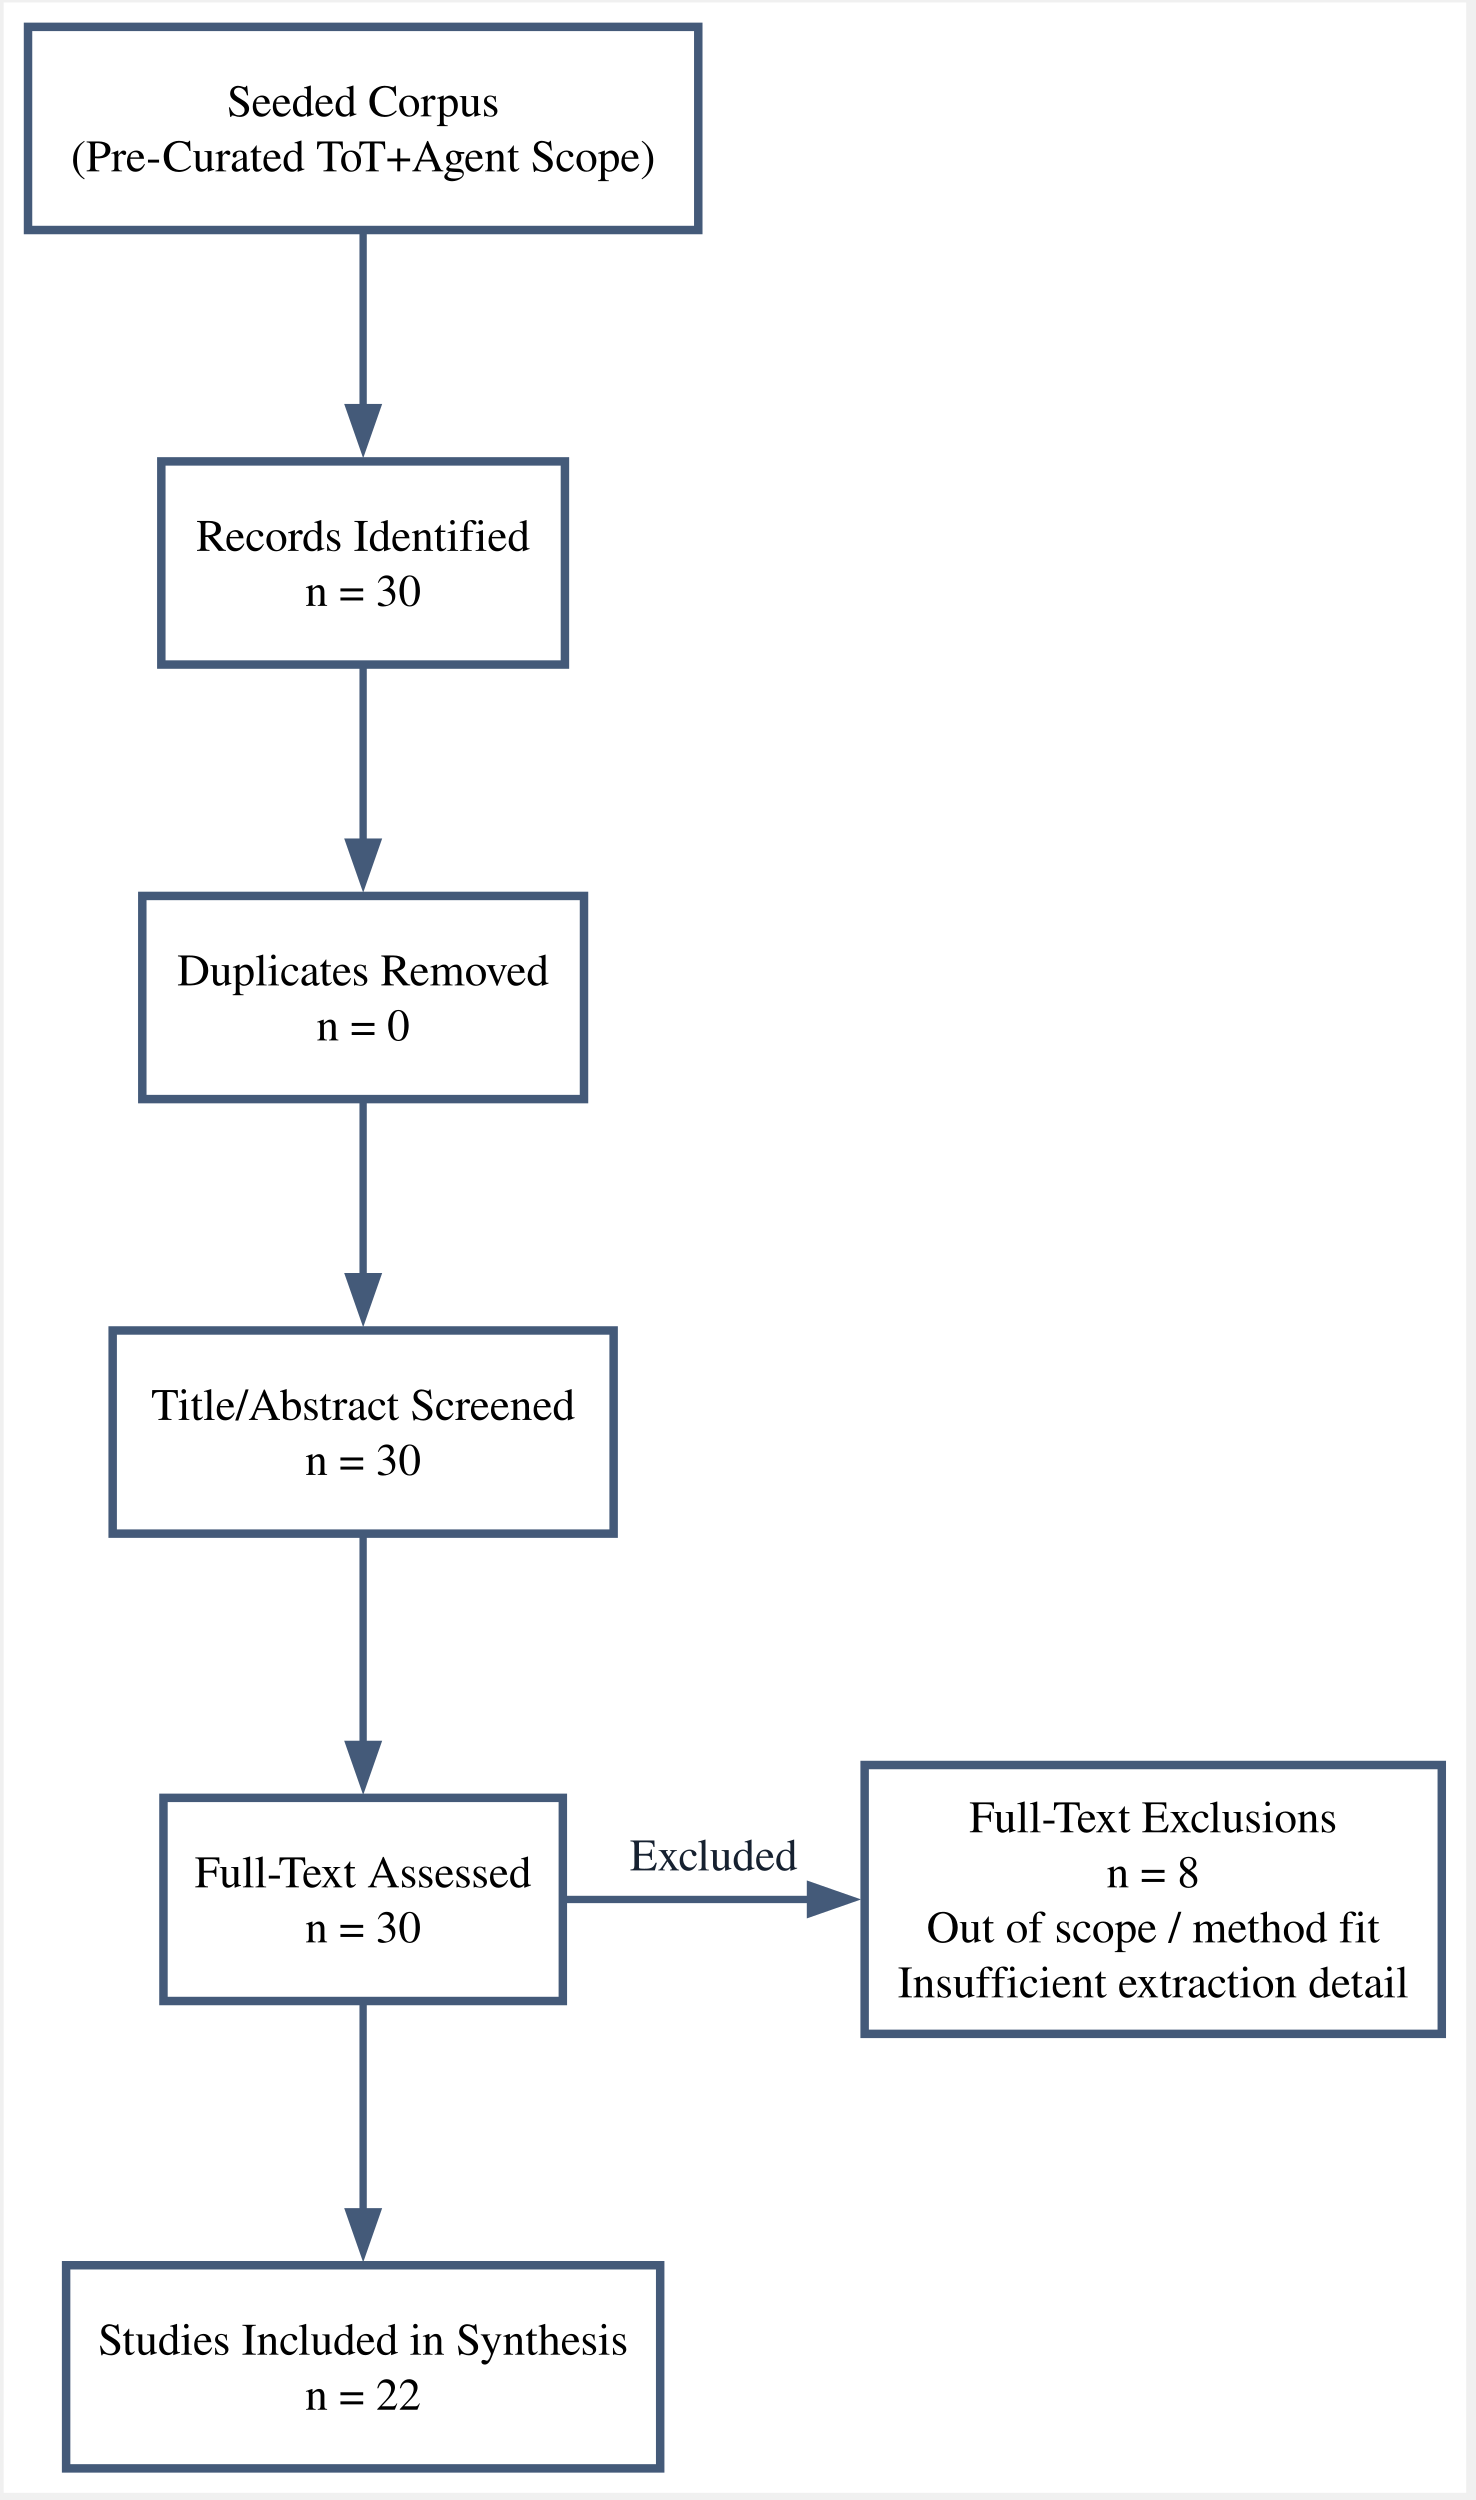
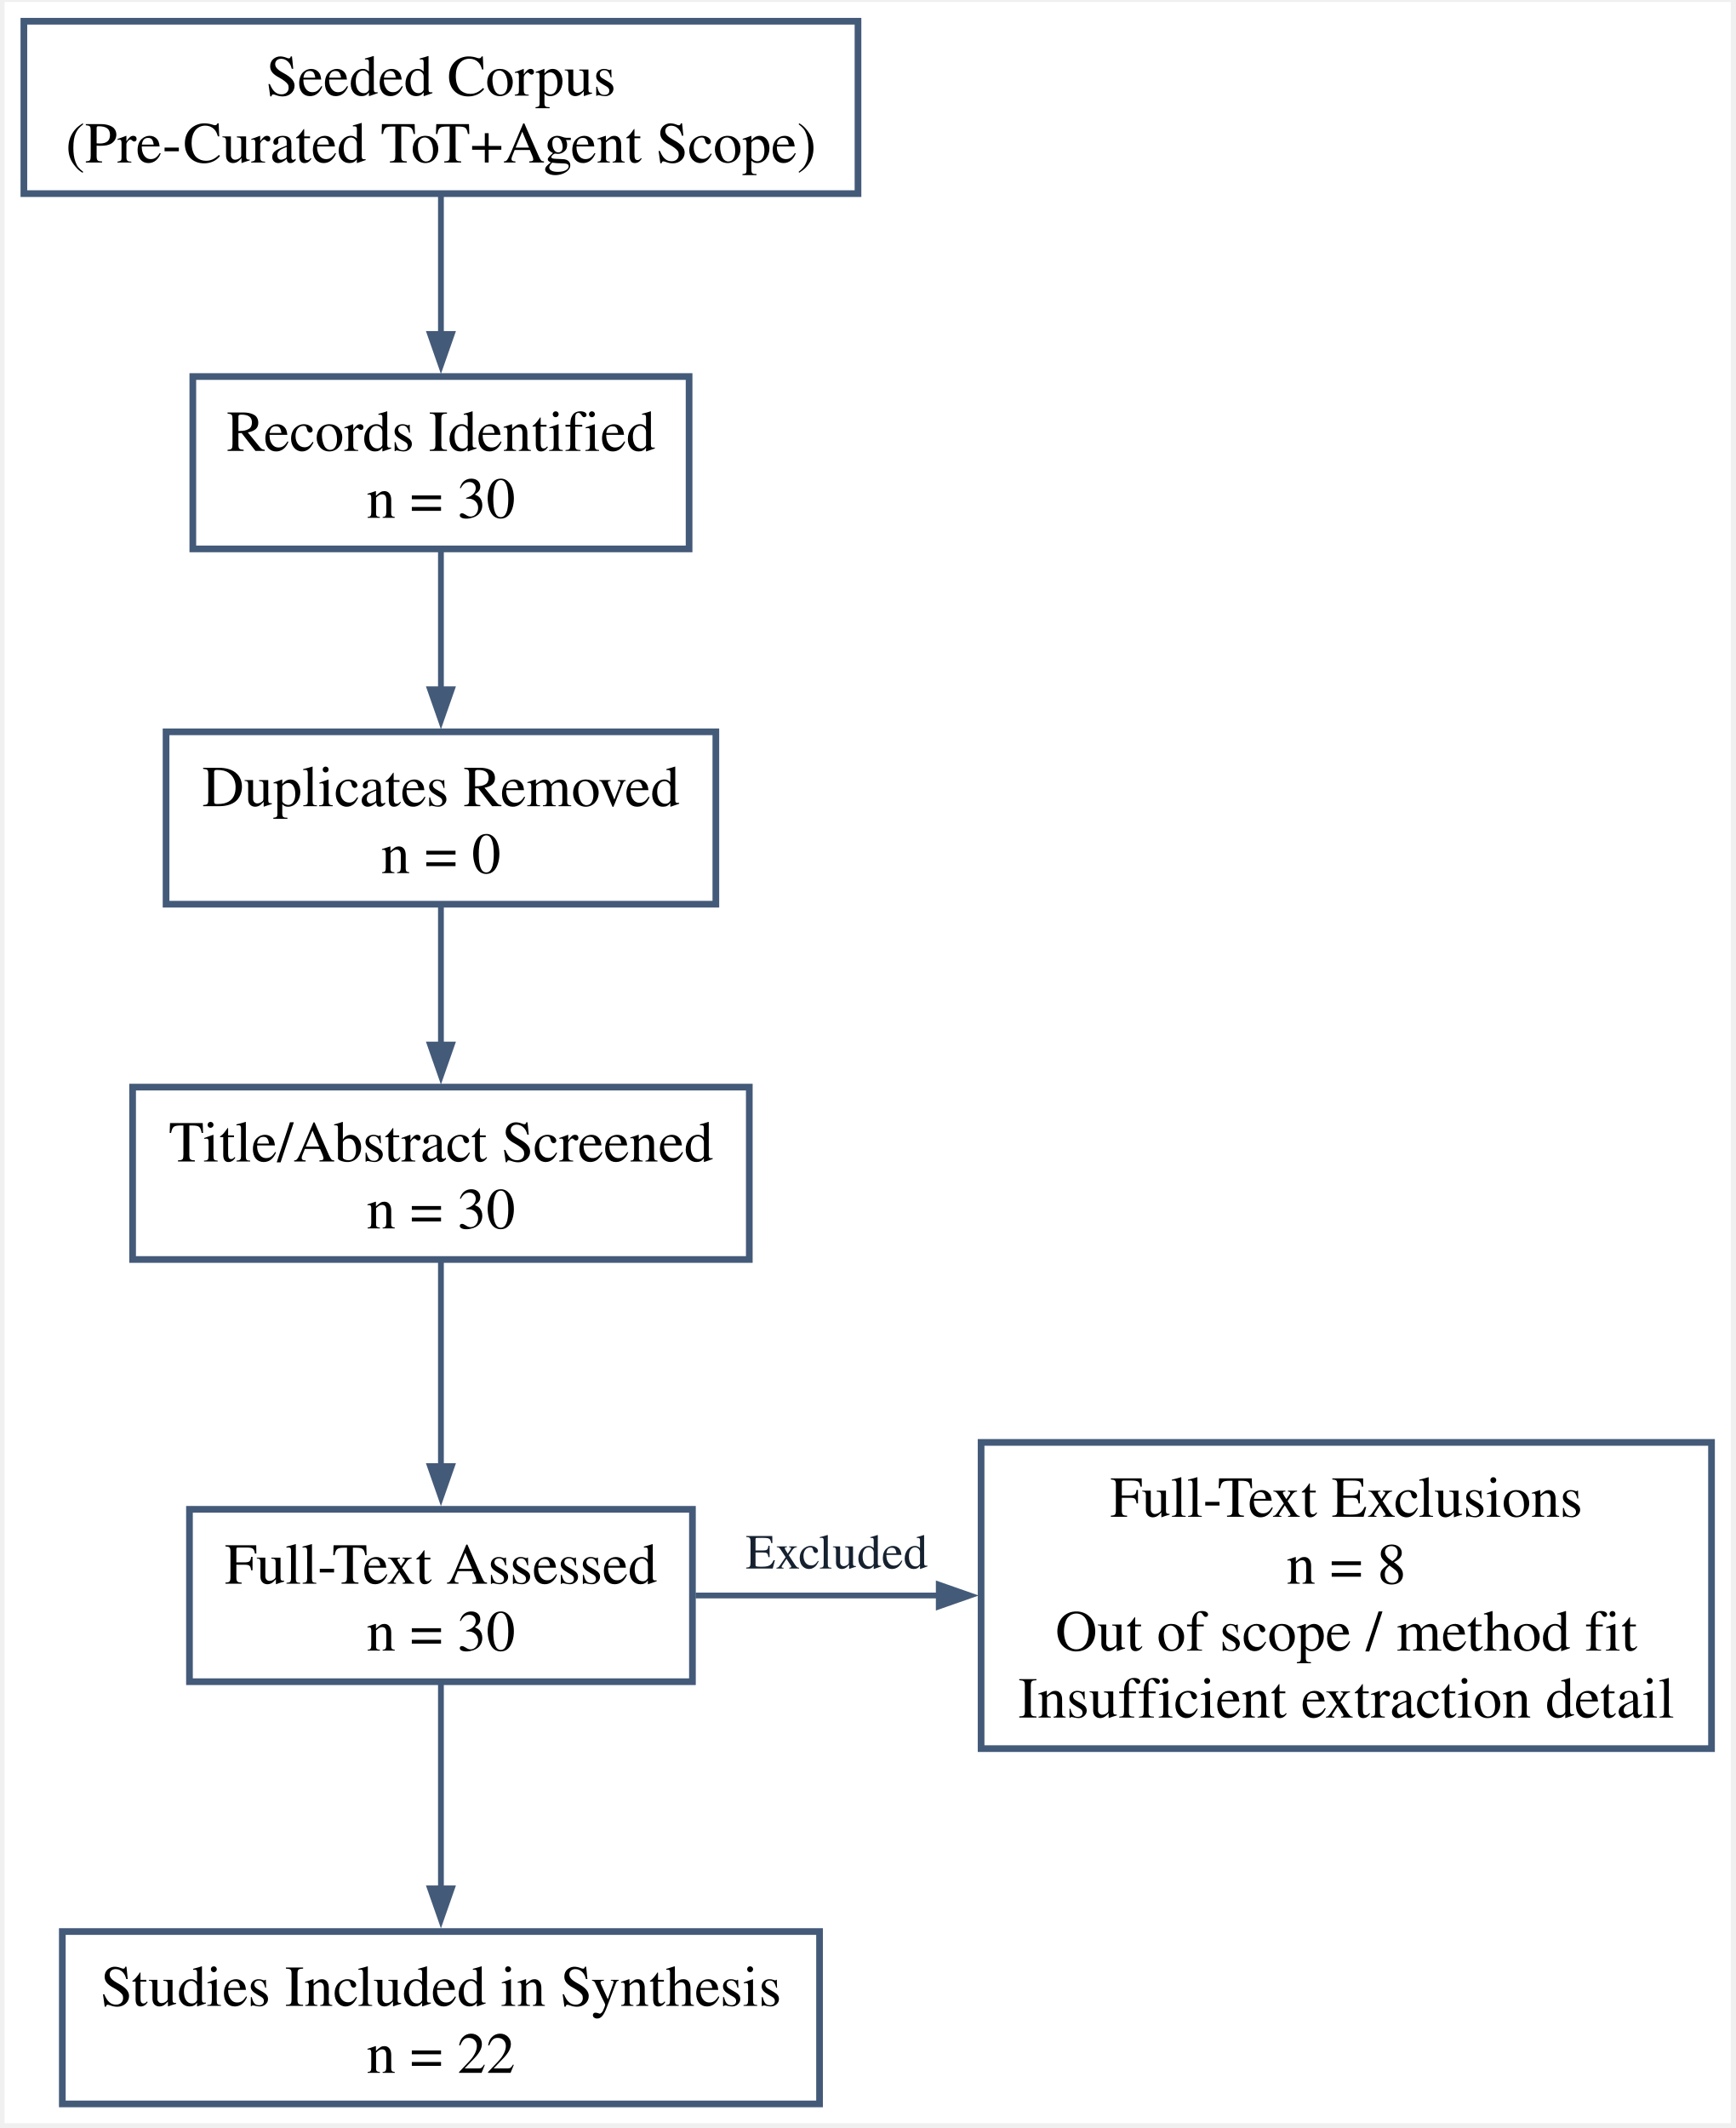
- <svg xmlns="http://www.w3.org/2000/svg" width="262pt" height="444pt" viewBox="1.00 1.00 261.00 443.00">
-   <g id="graph0" class="graph" transform="scale(1 1) rotate(0) translate(5.76 438.4)">
-     <polygon fill="#ffffff" stroke="none" points="-4.32,4.32 -4.32,-436.96 254.84,-436.96 254.84,4.32 -4.32,4.32" />
+ <svg xmlns="http://www.w3.org/2000/svg" width="390pt" height="478pt" viewBox="1.00 1.00 388.00 477.00">
+   <g id="graph0" class="graph" transform="scale(1 1) rotate(0) translate(5.76 472.6)">
+     <polygon fill="#ffffff" stroke="none" points="-4.32,4.32 -4.32,-471.16 382.71,-471.16 382.71,4.32 -4.32,4.32" />
    <g id="node1" class="node">
-       <polygon fill="#ffffff" stroke="#445a79" stroke-width="1.5" points="118.77,-432.64 0,-432.64 0,-396.64 118.77,-396.64 118.77,-432.64" />
-       <text xml:space="preserve" text-anchor="middle" x="59.38" y="-416.79" font-family="Times,serif" font-size="8.00">Seeded Corpus</text>
-       <text xml:space="preserve" text-anchor="middle" x="59.38" y="-407.04" font-family="Times,serif" font-size="8.00">(Pre-Curated ToT+Agent Scope)</text>
+       <polygon fill="#ffffff" stroke="#445a79" stroke-width="1.5" points="187.02,-466.84 0,-466.84 0,-428.2 187.02,-428.2 187.02,-466.84" />
+       <text xml:space="preserve" text-anchor="middle" x="93.51" y="-450.17" font-family="Times,serif" font-size="13.00">Seeded Corpus</text>
+       <text xml:space="preserve" text-anchor="middle" x="93.51" y="-435.17" font-family="Times,serif" font-size="13.00">(Pre-Curated ToT+Agent Scope)</text>
    </g>
    <g id="node2" class="node">
-       <polygon fill="#ffffff" stroke="#445a79" stroke-width="1.5" points="95.14,-355.64 23.62,-355.64 23.62,-319.64 95.14,-319.64 95.14,-355.64" />
-       <text xml:space="preserve" text-anchor="middle" x="59.38" y="-339.79" font-family="Times,serif" font-size="8.00">Records Identified</text>
-       <text xml:space="preserve" text-anchor="middle" x="59.38" y="-330.04" font-family="Times,serif" font-size="8.00">n = 30</text>
+       <polygon fill="#ffffff" stroke="#445a79" stroke-width="1.5" points="149.15,-387.2 37.88,-387.2 37.88,-348.56 149.15,-348.56 149.15,-387.2" />
+       <text xml:space="preserve" text-anchor="middle" x="93.51" y="-370.53" font-family="Times,serif" font-size="13.00">Records Identified</text>
+       <text xml:space="preserve" text-anchor="middle" x="93.51" y="-355.53" font-family="Times,serif" font-size="13.00">n = 30</text>
    </g>
    <g id="edge1" class="edge">
-       <path fill="none" stroke="#445a79" stroke-width="1.3" d="M59.38,-396.24C59.38,-386.94 59.38,-375.29 59.38,-364.91" />
-       <polygon fill="#445a79" stroke="#445a79" stroke-width="1.3" points="61.84,-365.17 59.39,-358.17 56.94,-365.17 61.84,-365.17" />
+       <path fill="none" stroke="#445a79" stroke-width="1.3" d="M93.51,-427.73C93.51,-418.35 93.51,-406.84 93.51,-396.49" />
+       <polygon fill="#445a79" stroke="#445a79" stroke-width="1.3" points="95.96,-396.74 93.51,-389.74 91.06,-396.74 95.96,-396.74" />
    </g>
    <g id="node3" class="node">
-       <polygon fill="#ffffff" stroke="#445a79" stroke-width="1.5" points="98.52,-278.64 20.25,-278.64 20.25,-242.64 98.52,-242.64 98.52,-278.64" />
-       <text xml:space="preserve" text-anchor="middle" x="59.38" y="-262.79" font-family="Times,serif" font-size="8.00">Duplicates Removed</text>
-       <text xml:space="preserve" text-anchor="middle" x="59.38" y="-253.04" font-family="Times,serif" font-size="8.00">n = 0</text>
+       <polygon fill="#ffffff" stroke="#445a79" stroke-width="1.5" points="155.15,-307.56 31.88,-307.56 31.88,-268.92 155.15,-268.92 155.15,-307.56" />
+       <text xml:space="preserve" text-anchor="middle" x="93.51" y="-290.89" font-family="Times,serif" font-size="13.00">Duplicates Removed</text>
+       <text xml:space="preserve" text-anchor="middle" x="93.51" y="-275.89" font-family="Times,serif" font-size="13.00">n = 0</text>
    </g>
    <g id="edge2" class="edge">
-       <path fill="none" stroke="#445a79" stroke-width="1.3" d="M59.38,-319.24C59.38,-309.94 59.38,-298.29 59.38,-287.91" />
-       <polygon fill="#445a79" stroke="#445a79" stroke-width="1.3" points="61.84,-288.17 59.39,-281.17 56.94,-288.17 61.84,-288.17" />
+       <path fill="none" stroke="#445a79" stroke-width="1.3" d="M93.51,-348.09C93.51,-338.71 93.51,-327.2 93.51,-316.85" />
+       <polygon fill="#445a79" stroke="#445a79" stroke-width="1.3" points="95.96,-317.1 93.51,-310.1 91.06,-317.1 95.96,-317.1" />
    </g>
    <g id="node4" class="node">
-       <polygon fill="#ffffff" stroke="#445a79" stroke-width="1.5" points="103.77,-201.64 15,-201.64 15,-165.64 103.77,-165.64 103.77,-201.64" />
-       <text xml:space="preserve" text-anchor="middle" x="59.38" y="-185.79" font-family="Times,serif" font-size="8.00">Title/Abstract Screened</text>
-       <text xml:space="preserve" text-anchor="middle" x="59.38" y="-176.04" font-family="Times,serif" font-size="8.00">n = 30</text>
+       <polygon fill="#ffffff" stroke="#445a79" stroke-width="1.5" points="162.65,-227.92 24.38,-227.92 24.38,-189.28 162.65,-189.28 162.65,-227.92" />
+       <text xml:space="preserve" text-anchor="middle" x="93.51" y="-211.25" font-family="Times,serif" font-size="13.00">Title/Abstract Screened</text>
+       <text xml:space="preserve" text-anchor="middle" x="93.51" y="-196.25" font-family="Times,serif" font-size="13.00">n = 30</text>
    </g>
    <g id="edge3" class="edge">
-       <path fill="none" stroke="#445a79" stroke-width="1.3" d="M59.38,-242.24C59.38,-232.94 59.38,-221.29 59.38,-210.91" />
-       <polygon fill="#445a79" stroke="#445a79" stroke-width="1.3" points="61.84,-211.17 59.39,-204.17 56.94,-211.17 61.84,-211.17" />
+       <path fill="none" stroke="#445a79" stroke-width="1.3" d="M93.51,-268.45C93.51,-259.07 93.51,-247.56 93.51,-237.21" />
+       <polygon fill="#445a79" stroke="#445a79" stroke-width="1.3" points="95.96,-237.46 93.51,-230.46 91.06,-237.46 95.96,-237.46" />
    </g>
    <g id="node5" class="node">
-       <polygon fill="#ffffff" stroke="#445a79" stroke-width="1.5" points="94.77,-118.82 24,-118.82 24,-82.82 94.77,-82.82 94.77,-118.82" />
-       <text xml:space="preserve" text-anchor="middle" x="59.38" y="-102.97" font-family="Times,serif" font-size="8.00">Full-Text Assessed</text>
-       <text xml:space="preserve" text-anchor="middle" x="59.38" y="-93.22" font-family="Times,serif" font-size="8.00">n = 30</text>
+       <polygon fill="#ffffff" stroke="#445a79" stroke-width="1.5" points="149.9,-133.28 37.13,-133.28 37.13,-94.64 149.9,-94.64 149.9,-133.28" />
+       <text xml:space="preserve" text-anchor="middle" x="93.51" y="-116.61" font-family="Times,serif" font-size="13.00">Full-Text Assessed</text>
+       <text xml:space="preserve" text-anchor="middle" x="93.51" y="-101.61" font-family="Times,serif" font-size="13.00">n = 30</text>
    </g>
    <g id="edge4" class="edge">
-       <path fill="none" stroke="#445a79" stroke-width="1.3" d="M59.38,-165.1C59.38,-154.3 59.38,-140.25 59.38,-128.13" />
-       <polygon fill="#445a79" stroke="#445a79" stroke-width="1.3" points="61.84,-128.29 59.39,-121.29 56.94,-128.29 61.84,-128.29" />
+       <path fill="none" stroke="#445a79" stroke-width="1.3" d="M93.51,-188.85C93.51,-175.63 93.51,-157.69 93.51,-142.81" />
+       <polygon fill="#445a79" stroke="#445a79" stroke-width="1.3" points="95.96,-142.96 93.51,-135.96 91.06,-142.96 95.96,-142.96" />
    </g>
    <g id="node6" class="node">
-       <polygon fill="#ffffff" stroke="#445a79" stroke-width="1.5" points="112.02,-36 6.75,-36 6.75,0 112.02,0 112.02,-36" />
-       <text xml:space="preserve" text-anchor="middle" x="59.38" y="-20.15" font-family="Times,serif" font-size="8.00">Studies Included in Synthesis</text>
-       <text xml:space="preserve" text-anchor="middle" x="59.38" y="-10.4" font-family="Times,serif" font-size="8.00">n = 22</text>
+       <polygon fill="#ffffff" stroke="#445a79" stroke-width="1.5" points="178.4,-38.64 8.62,-38.64 8.62,0 178.4,0 178.4,-38.64" />
+       <text xml:space="preserve" text-anchor="middle" x="93.51" y="-21.97" font-family="Times,serif" font-size="13.00">Studies Included in Synthesis</text>
+       <text xml:space="preserve" text-anchor="middle" x="93.51" y="-6.97" font-family="Times,serif" font-size="13.00">n = 22</text>
    </g>
    <g id="edge5" class="edge">
-       <path fill="none" stroke="#445a79" stroke-width="1.3" d="M59.38,-82.28C59.38,-71.48 59.38,-57.43 59.38,-45.31" />
-       <polygon fill="#445a79" stroke="#445a79" stroke-width="1.3" points="61.84,-45.47 59.39,-38.47 56.94,-45.47 61.84,-45.47" />
+       <path fill="none" stroke="#445a79" stroke-width="1.3" d="M93.51,-94.21C93.51,-80.99 93.51,-63.05 93.51,-48.17" />
+       <polygon fill="#445a79" stroke="#445a79" stroke-width="1.3" points="95.96,-48.32 93.51,-41.32 91.06,-48.32 95.96,-48.32" />
    </g>
    <g id="node7" class="node">
-       <polygon fill="#ffffff" stroke="#445a79" stroke-width="1.5" points="250.52,-124.64 148.25,-124.64 148.25,-77 250.52,-77 250.52,-124.64" />
-       <text xml:space="preserve" text-anchor="middle" x="199.38" y="-112.72" font-family="Times,serif" font-size="8.00">Full-Text Exclusions</text>
-       <text xml:space="preserve" text-anchor="middle" x="199.38" y="-102.97" font-family="Times,serif" font-size="8.00">n = 8</text>
-       <text xml:space="preserve" text-anchor="middle" x="199.38" y="-93.22" font-family="Times,serif" font-size="8.00">Out of scope / method fit</text>
-       <text xml:space="preserve" text-anchor="middle" x="199.38" y="-83.47" font-family="Times,serif" font-size="8.00">Insufficient extraction detail</text>
+       <polygon fill="#ffffff" stroke="#445a79" stroke-width="1.5" points="378.39,-148.28 214.62,-148.28 214.62,-79.64 378.39,-79.64 378.39,-148.28" />
+       <text xml:space="preserve" text-anchor="middle" x="296.51" y="-131.61" font-family="Times,serif" font-size="13.00">Full-Text Exclusions</text>
+       <text xml:space="preserve" text-anchor="middle" x="296.51" y="-116.61" font-family="Times,serif" font-size="13.00">n = 8</text>
+       <text xml:space="preserve" text-anchor="middle" x="296.51" y="-101.61" font-family="Times,serif" font-size="13.00">Out of scope / method fit</text>
+       <text xml:space="preserve" text-anchor="middle" x="296.51" y="-86.61" font-family="Times,serif" font-size="13.00">Insufficient extraction detail</text>
    </g>
    <g id="edge6" class="edge">
-       <path fill="none" stroke="#445a79" stroke-width="1.3" d="M95.44,-100.82C108.71,-100.82 124.14,-100.82 138.97,-100.82" />
-       <polygon fill="#445a79" stroke="#445a79" stroke-width="1.3" points="138.65,-103.27 145.65,-100.82 138.65,-98.37 138.65,-103.27" />
-       <text xml:space="preserve" text-anchor="middle" x="121.51" y="-105.97" font-family="Times,serif" font-size="8.00" fill="#162130">Excluded</text>
+       <path fill="none" stroke="#445a79" stroke-width="1.3" d="M150.6,-113.96C167.6,-113.96 186.69,-113.96 205.3,-113.96" />
+       <polygon fill="#445a79" stroke="#445a79" stroke-width="1.3" points="205.13,-116.41 212.13,-113.96 205.13,-111.51 205.13,-116.41" />
+       <text xml:space="preserve" text-anchor="middle" x="182.26" y="-120.01" font-family="Times,serif" font-size="11.00" fill="#162130">Excluded</text>
    </g>
  </g>
</svg>
